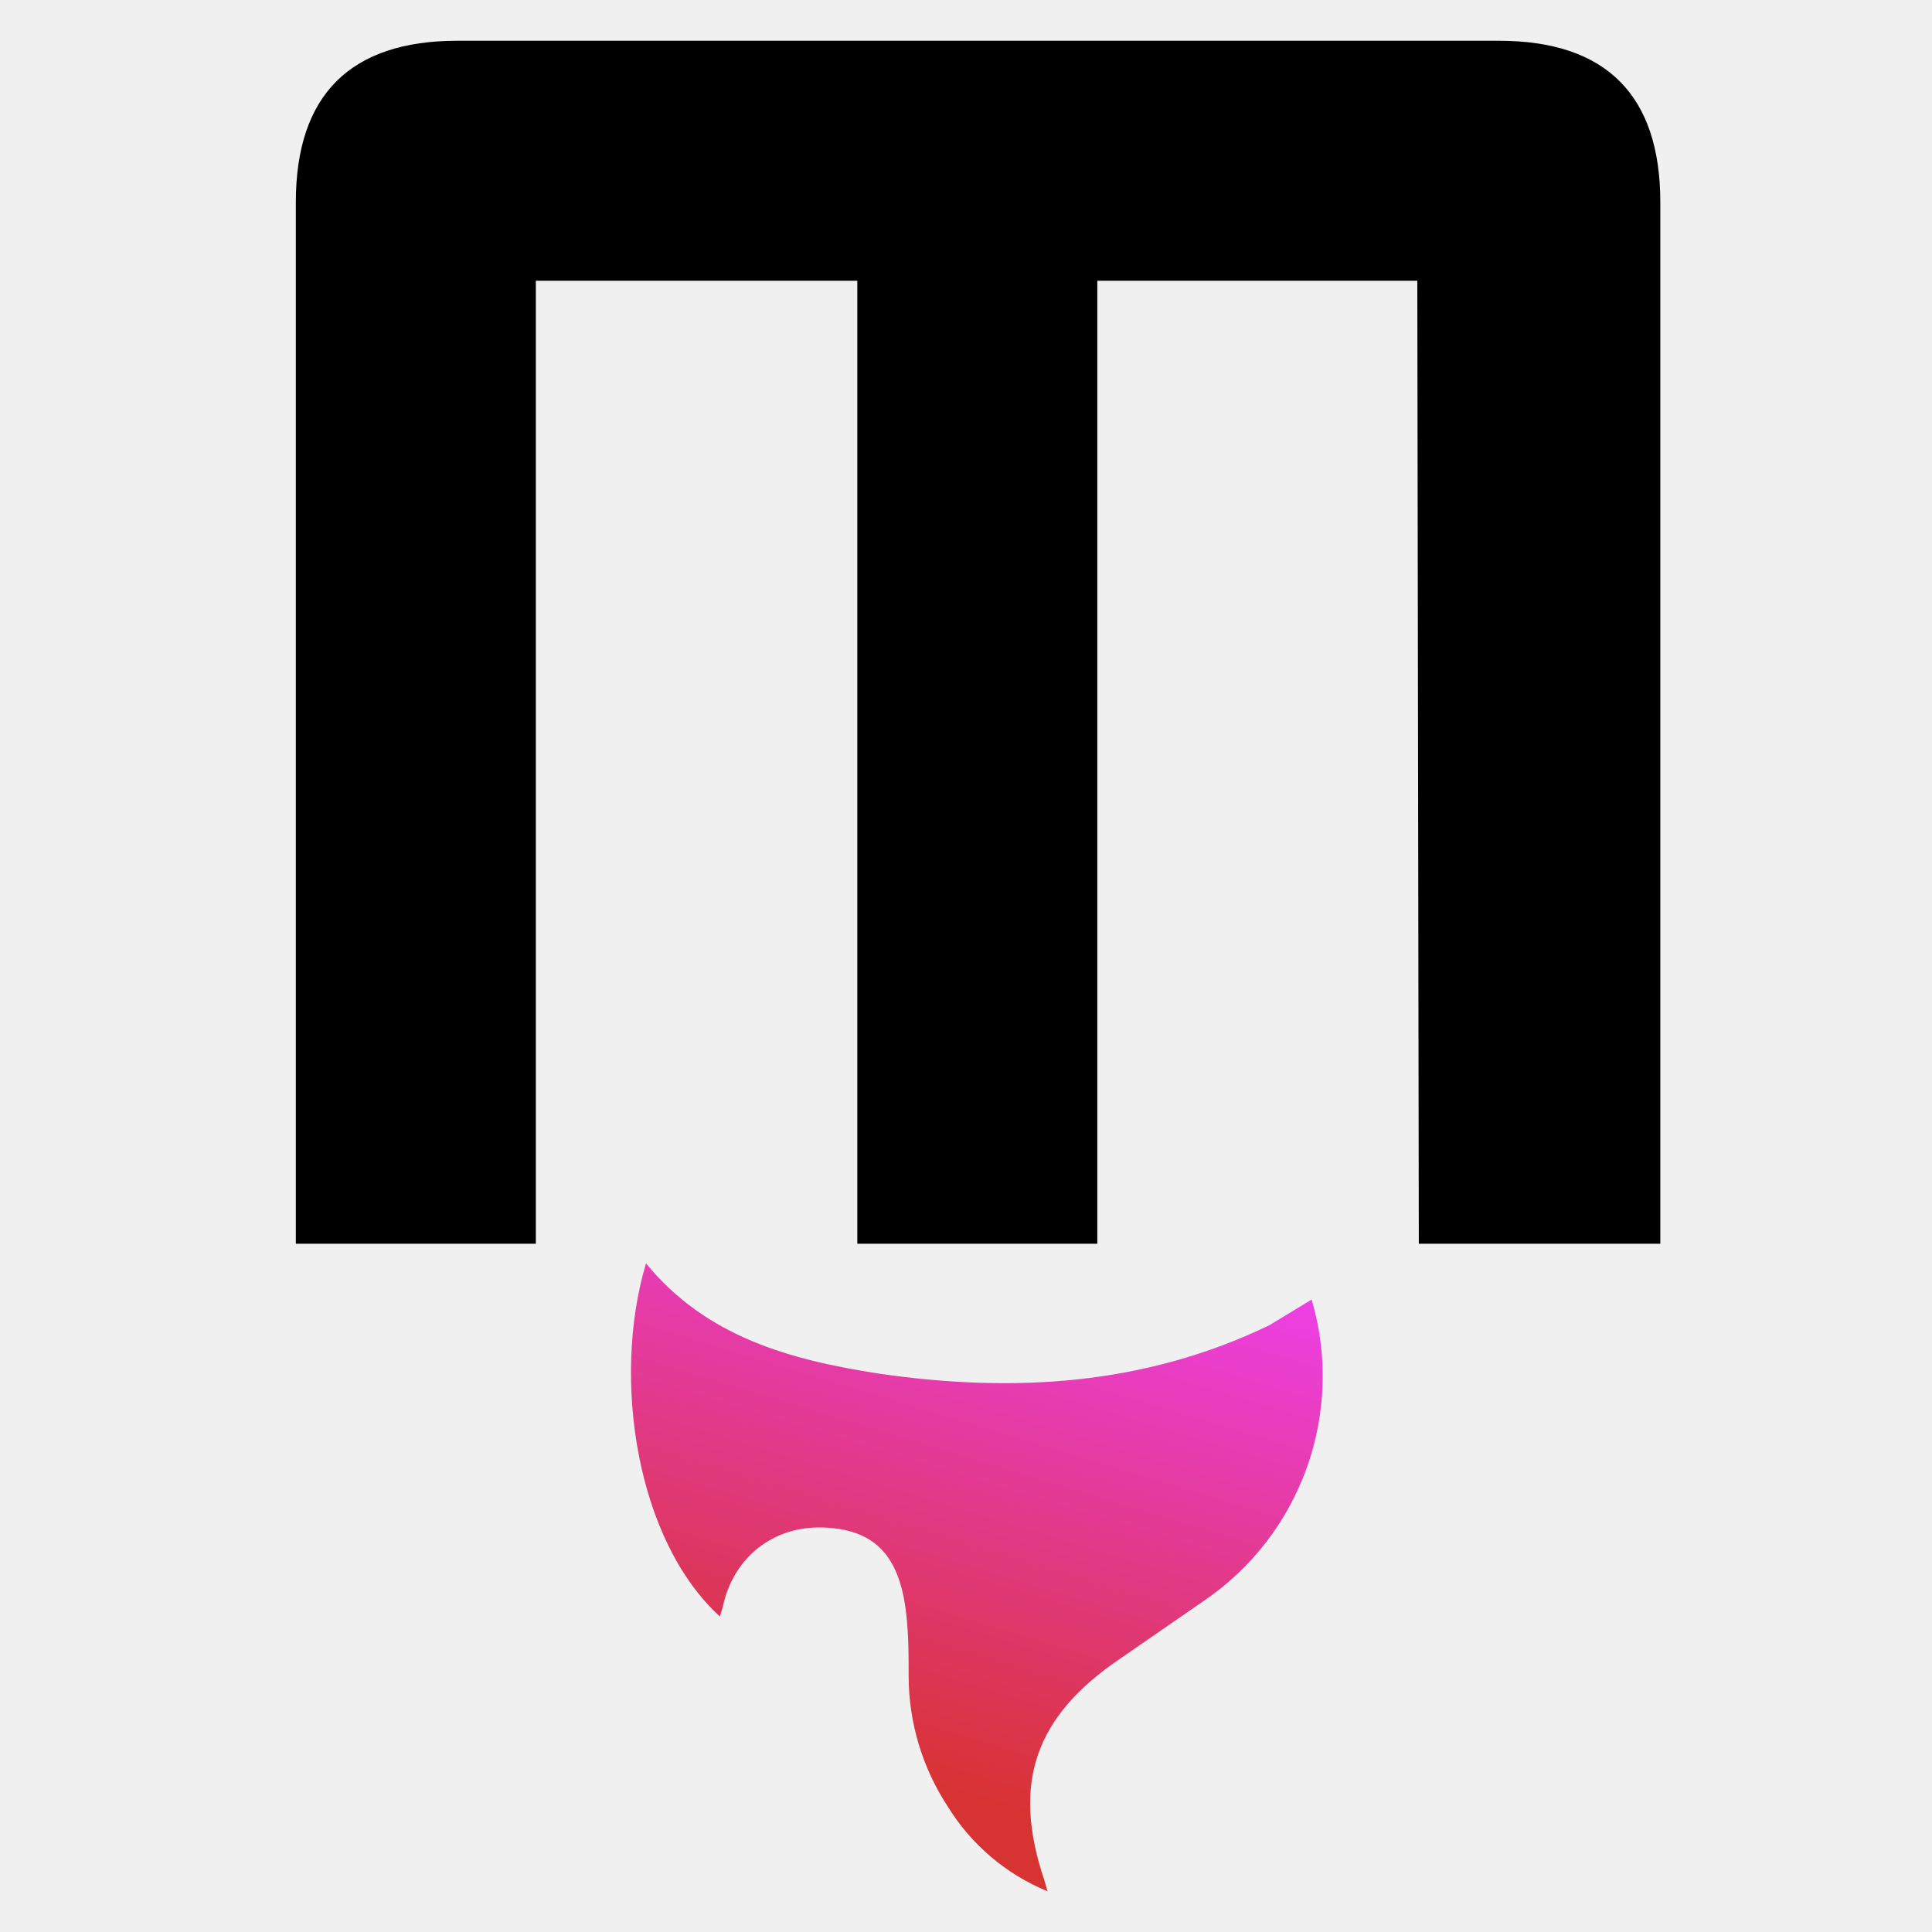
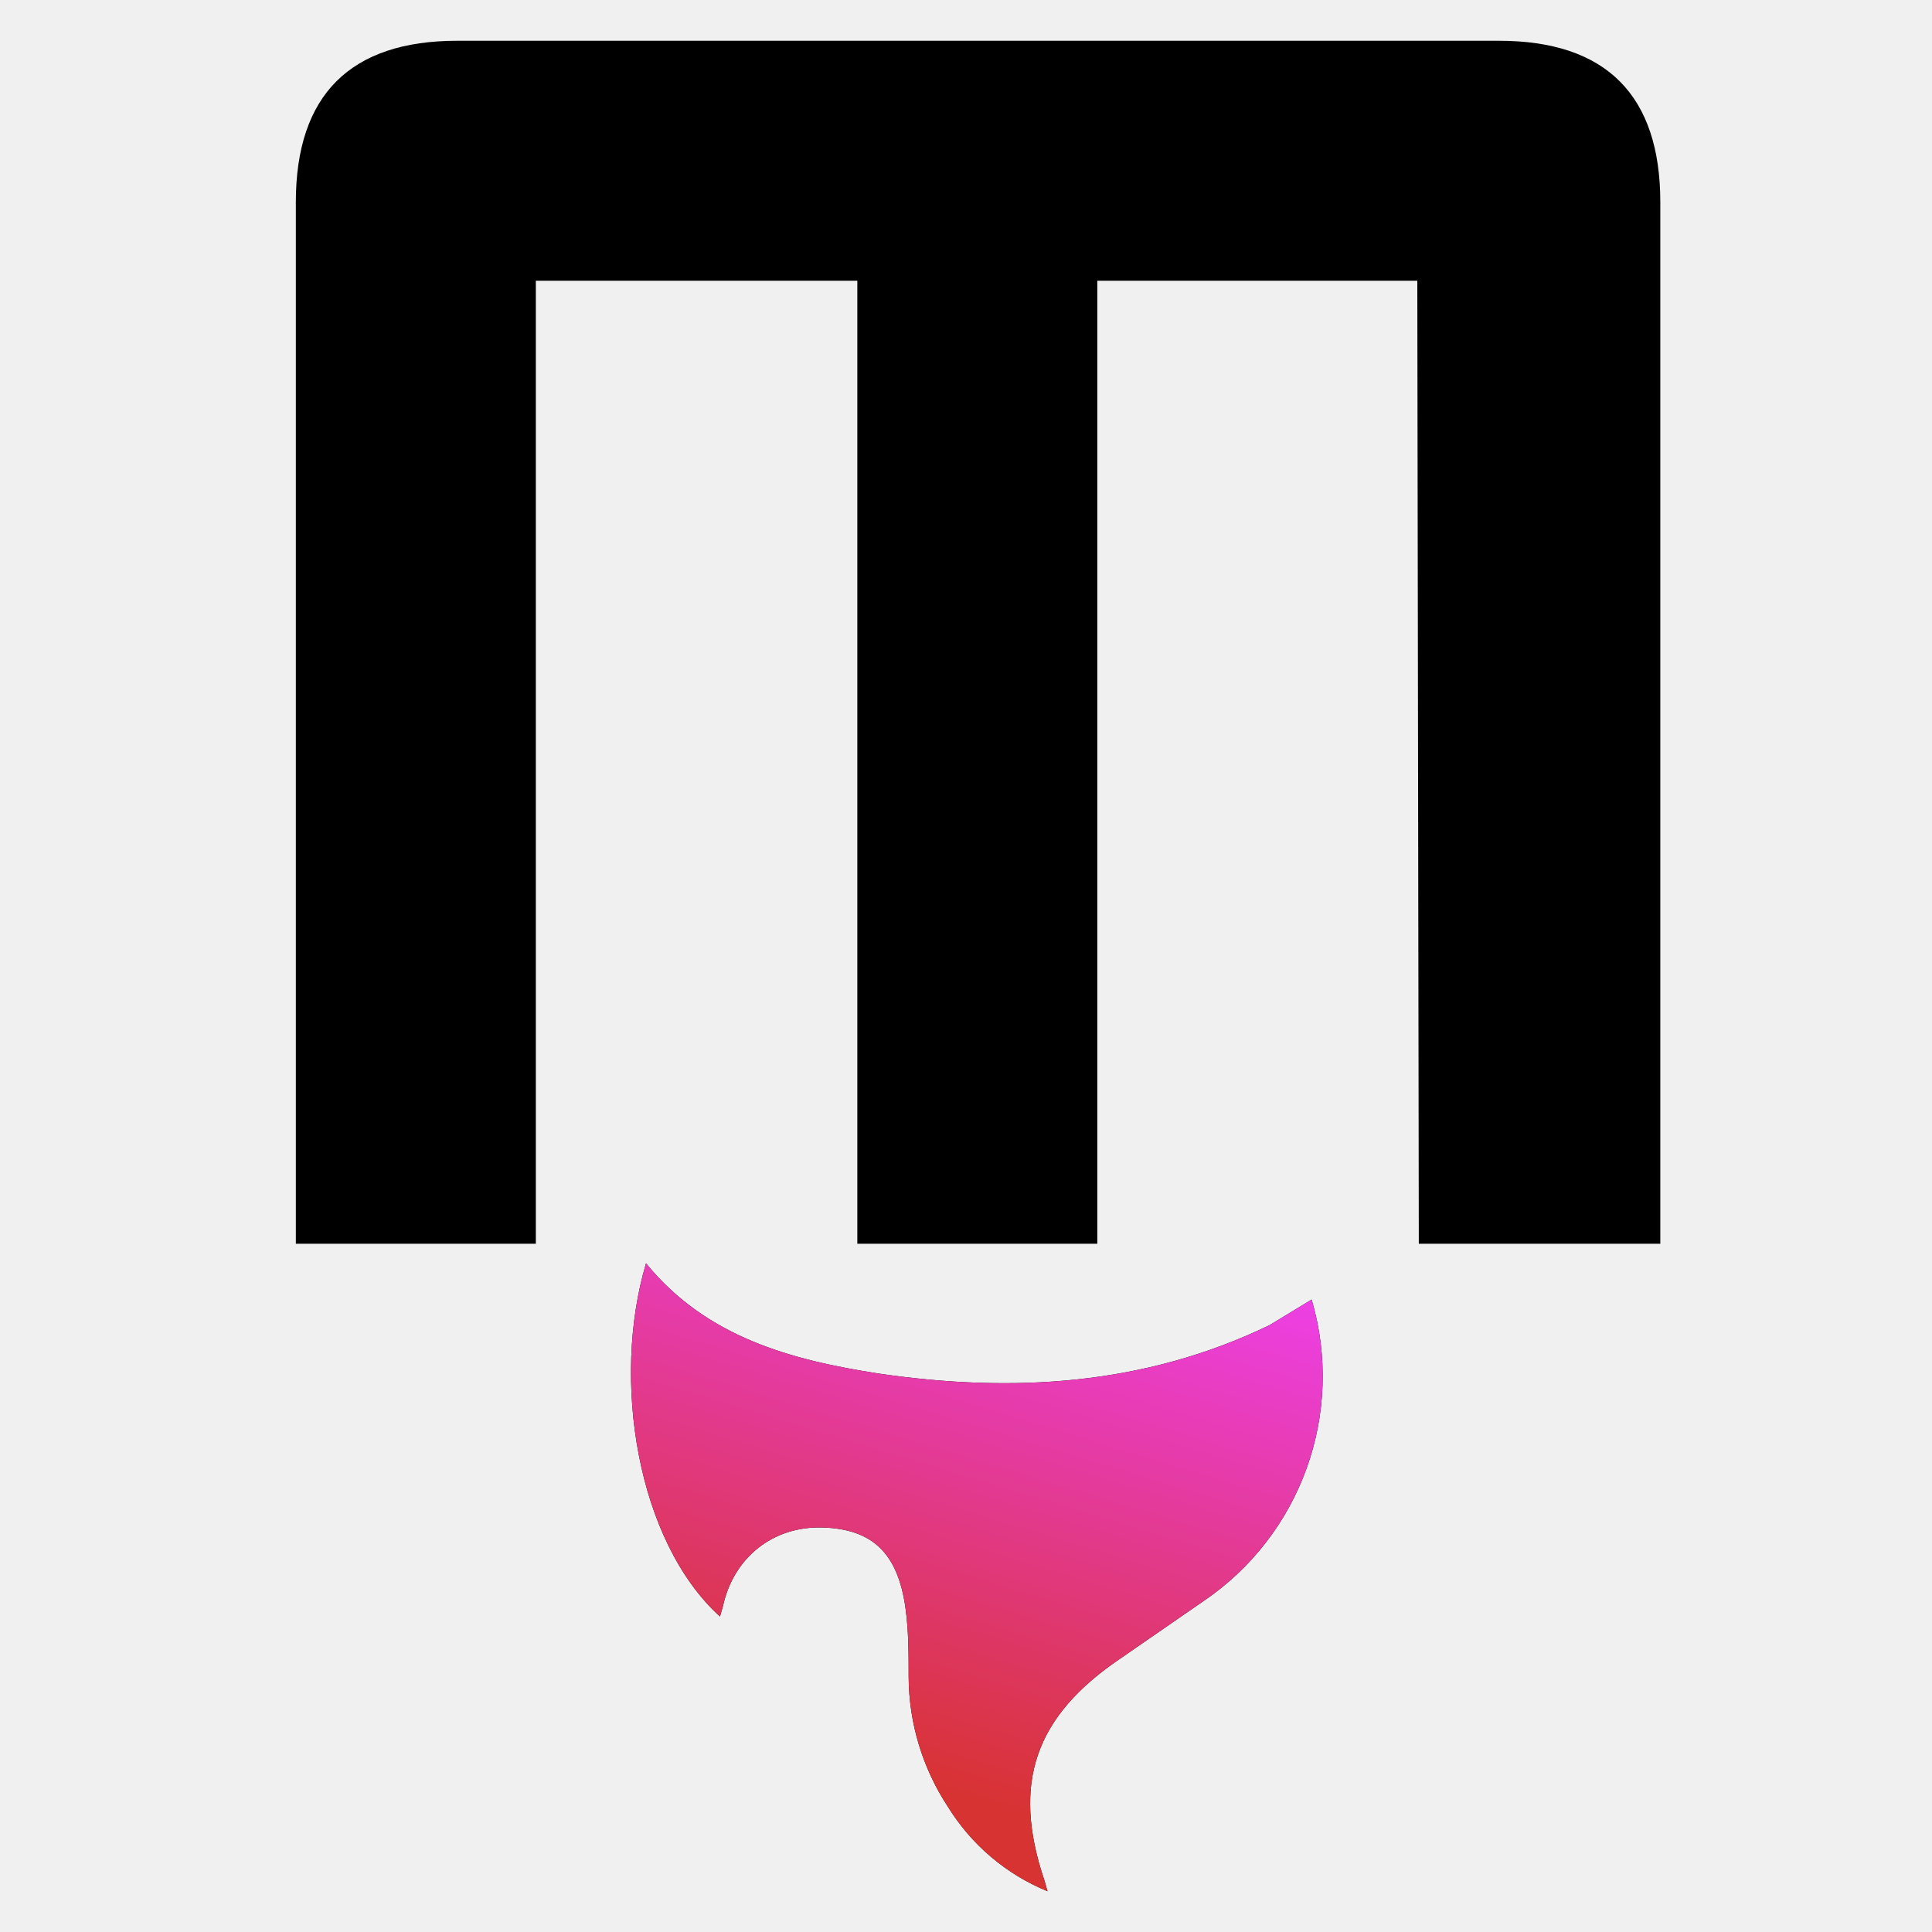
<svg xmlns="http://www.w3.org/2000/svg" fill="none" viewBox="0 0 128 128">
-   <path d="M47.7 107.1c-5.5-5-7.2-15.7-4.9-23.4 4 4.9 9.6 6.4 15.4 7.3 8.9 1.3 17.6.8 25.9-3.2l2.8-1.7a18 18 0 0 1-7.2 20l-5.5 3.8c-5.6 3.8-7.2 8.2-5 14.7l.2.7a14 14 0 0 1-6.6-5.6 15.8 15.8 0 0 1-2.6-8.6c0-1.5 0-3-.2-4.5-.5-3.7-2.2-5.3-5.5-5.4-3.3-.1-5.9 2-6.6 5.2l-.2.7Z" />
-   <path id="m" d="M93.9,18.6H72.7v63.8H56.8V18.6H35.5v63.8H19.6v-69c0-7.1,3.6-10.7,10.7-10.7l0,0h69c7.1,0,10.7,3.6,10.7,10.7l0,0v69H94L93.9,18.6z" />
+   <g>
+     <path d="M47.7 107.1c-5.5-5-7.2-15.7-4.9-23.4 4 4.9 9.6 6.4 15.4 7.3 8.9 1.3 17.6.8 25.9-3.2l2.8-1.7a18 18 0 0 1-7.2 20l-5.5 3.8c-5.6 3.8-7.2 8.2-5 14.7l.2.7a14 14 0 0 1-6.6-5.6 15.8 15.8 0 0 1-2.6-8.6c0-1.5 0-3-.2-4.5-.5-3.7-2.2-5.3-5.5-5.4-3.3-.1-5.9 2-6.6 5.2l-.2.7Z" />
+     <path d="M93.9,18.6H72.7v63.8H56.8V18.6H35.5v63.8H19.6v-69c0-7.1,3.6-10.7,10.7-10.7l0,0h69c7.1,0,10.7,3.6,10.7,10.7l0,0v69H94L93.9,18.6z" />
+   </g>
  <path fill="url(#a)" d="M47.7 107.1c-5.5-5-7.2-15.7-4.9-23.4 4 4.9 9.6 6.4 15.4 7.3 8.9 1.3 17.6.8 25.9-3.2l2.8-1.7a18 18 0 0 1-7.2 20l-5.5 3.8c-5.6 3.8-7.2 8.2-5 14.7l.2.7a14 14 0 0 1-6.6-5.6 15.8 15.8 0 0 1-2.6-8.6c0-1.5 0-3-.2-4.5-.5-3.7-2.2-5.3-5.5-5.4-3.3-.1-5.9 2-6.6 5.2l-.2.7Z" />
  <defs>
    <linearGradient id="a" x1="64.7" x2="77.4" y1="119.2" y2="77.4" gradientUnits="userSpaceOnUse">
      <stop stop-color="#D83333" />
      <stop offset="1" stop-color="#F041FF" />
    </linearGradient>
  </defs>
  <style>
-     #m {
+     g {
      fill: #000;
    }

    @media (prefers-color-scheme: dark) {
-       #m {
+       g {
        fill: #FFF;
      }
    }
  </style>
</svg>
